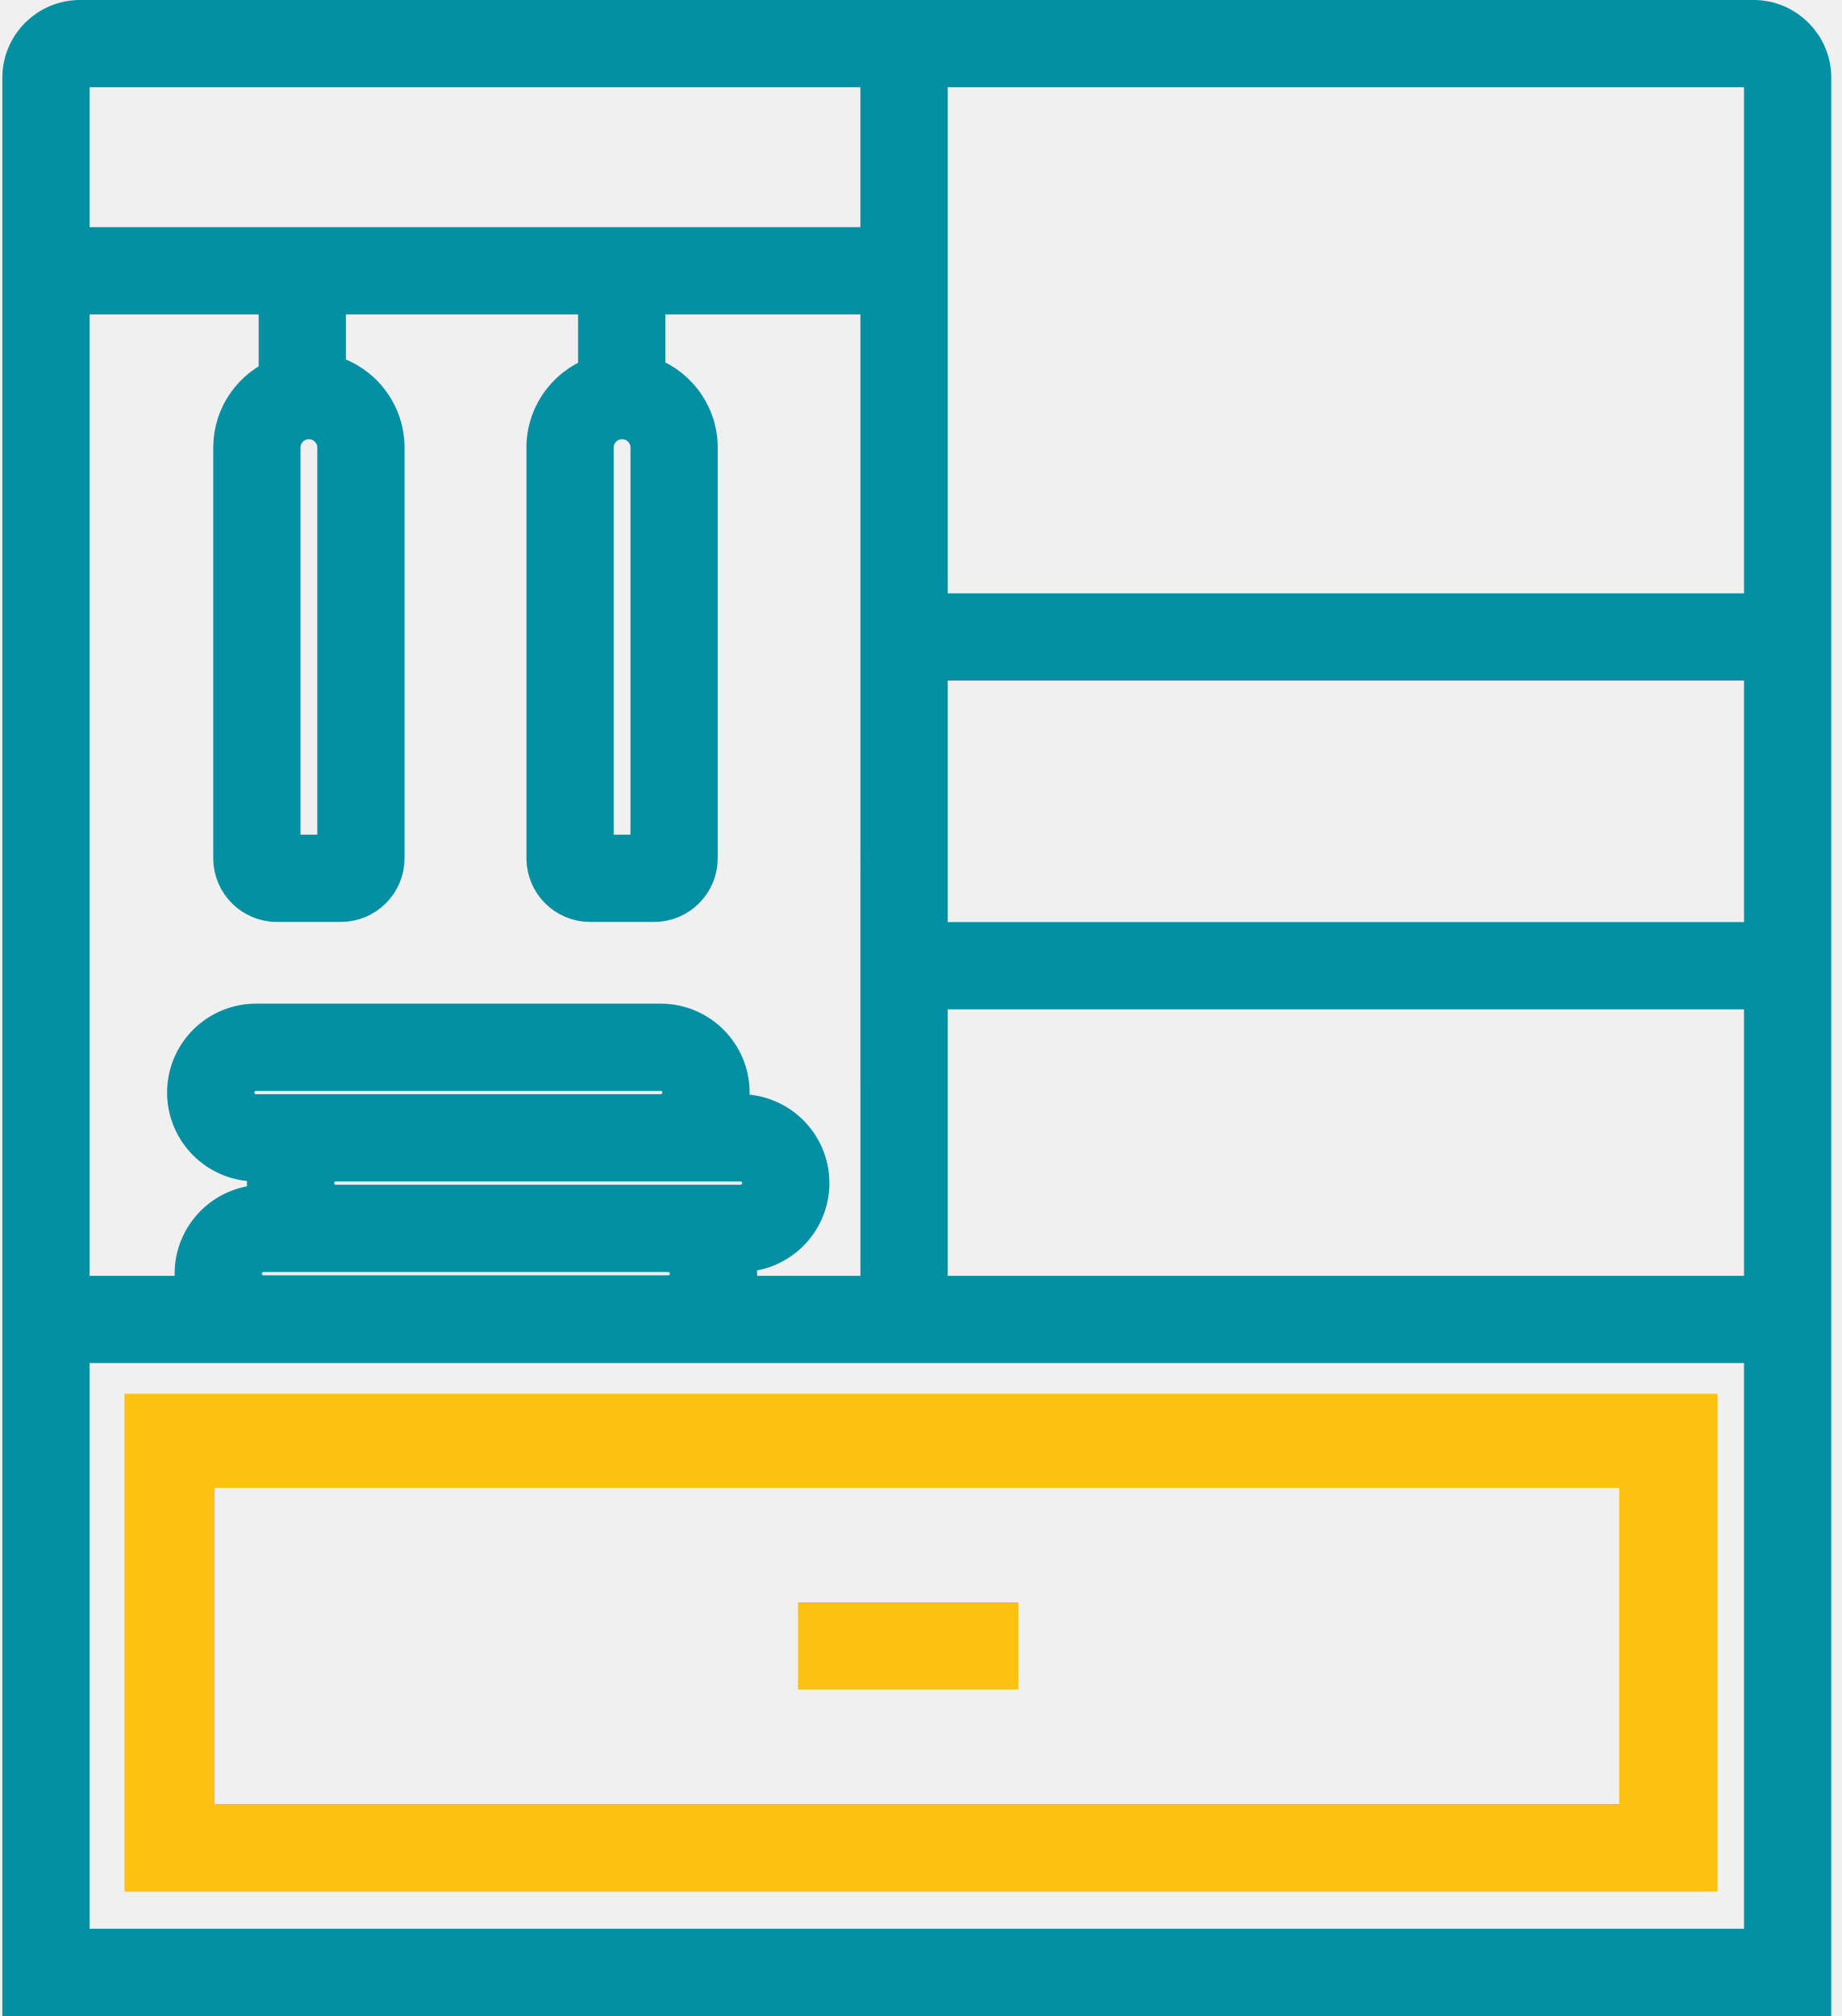
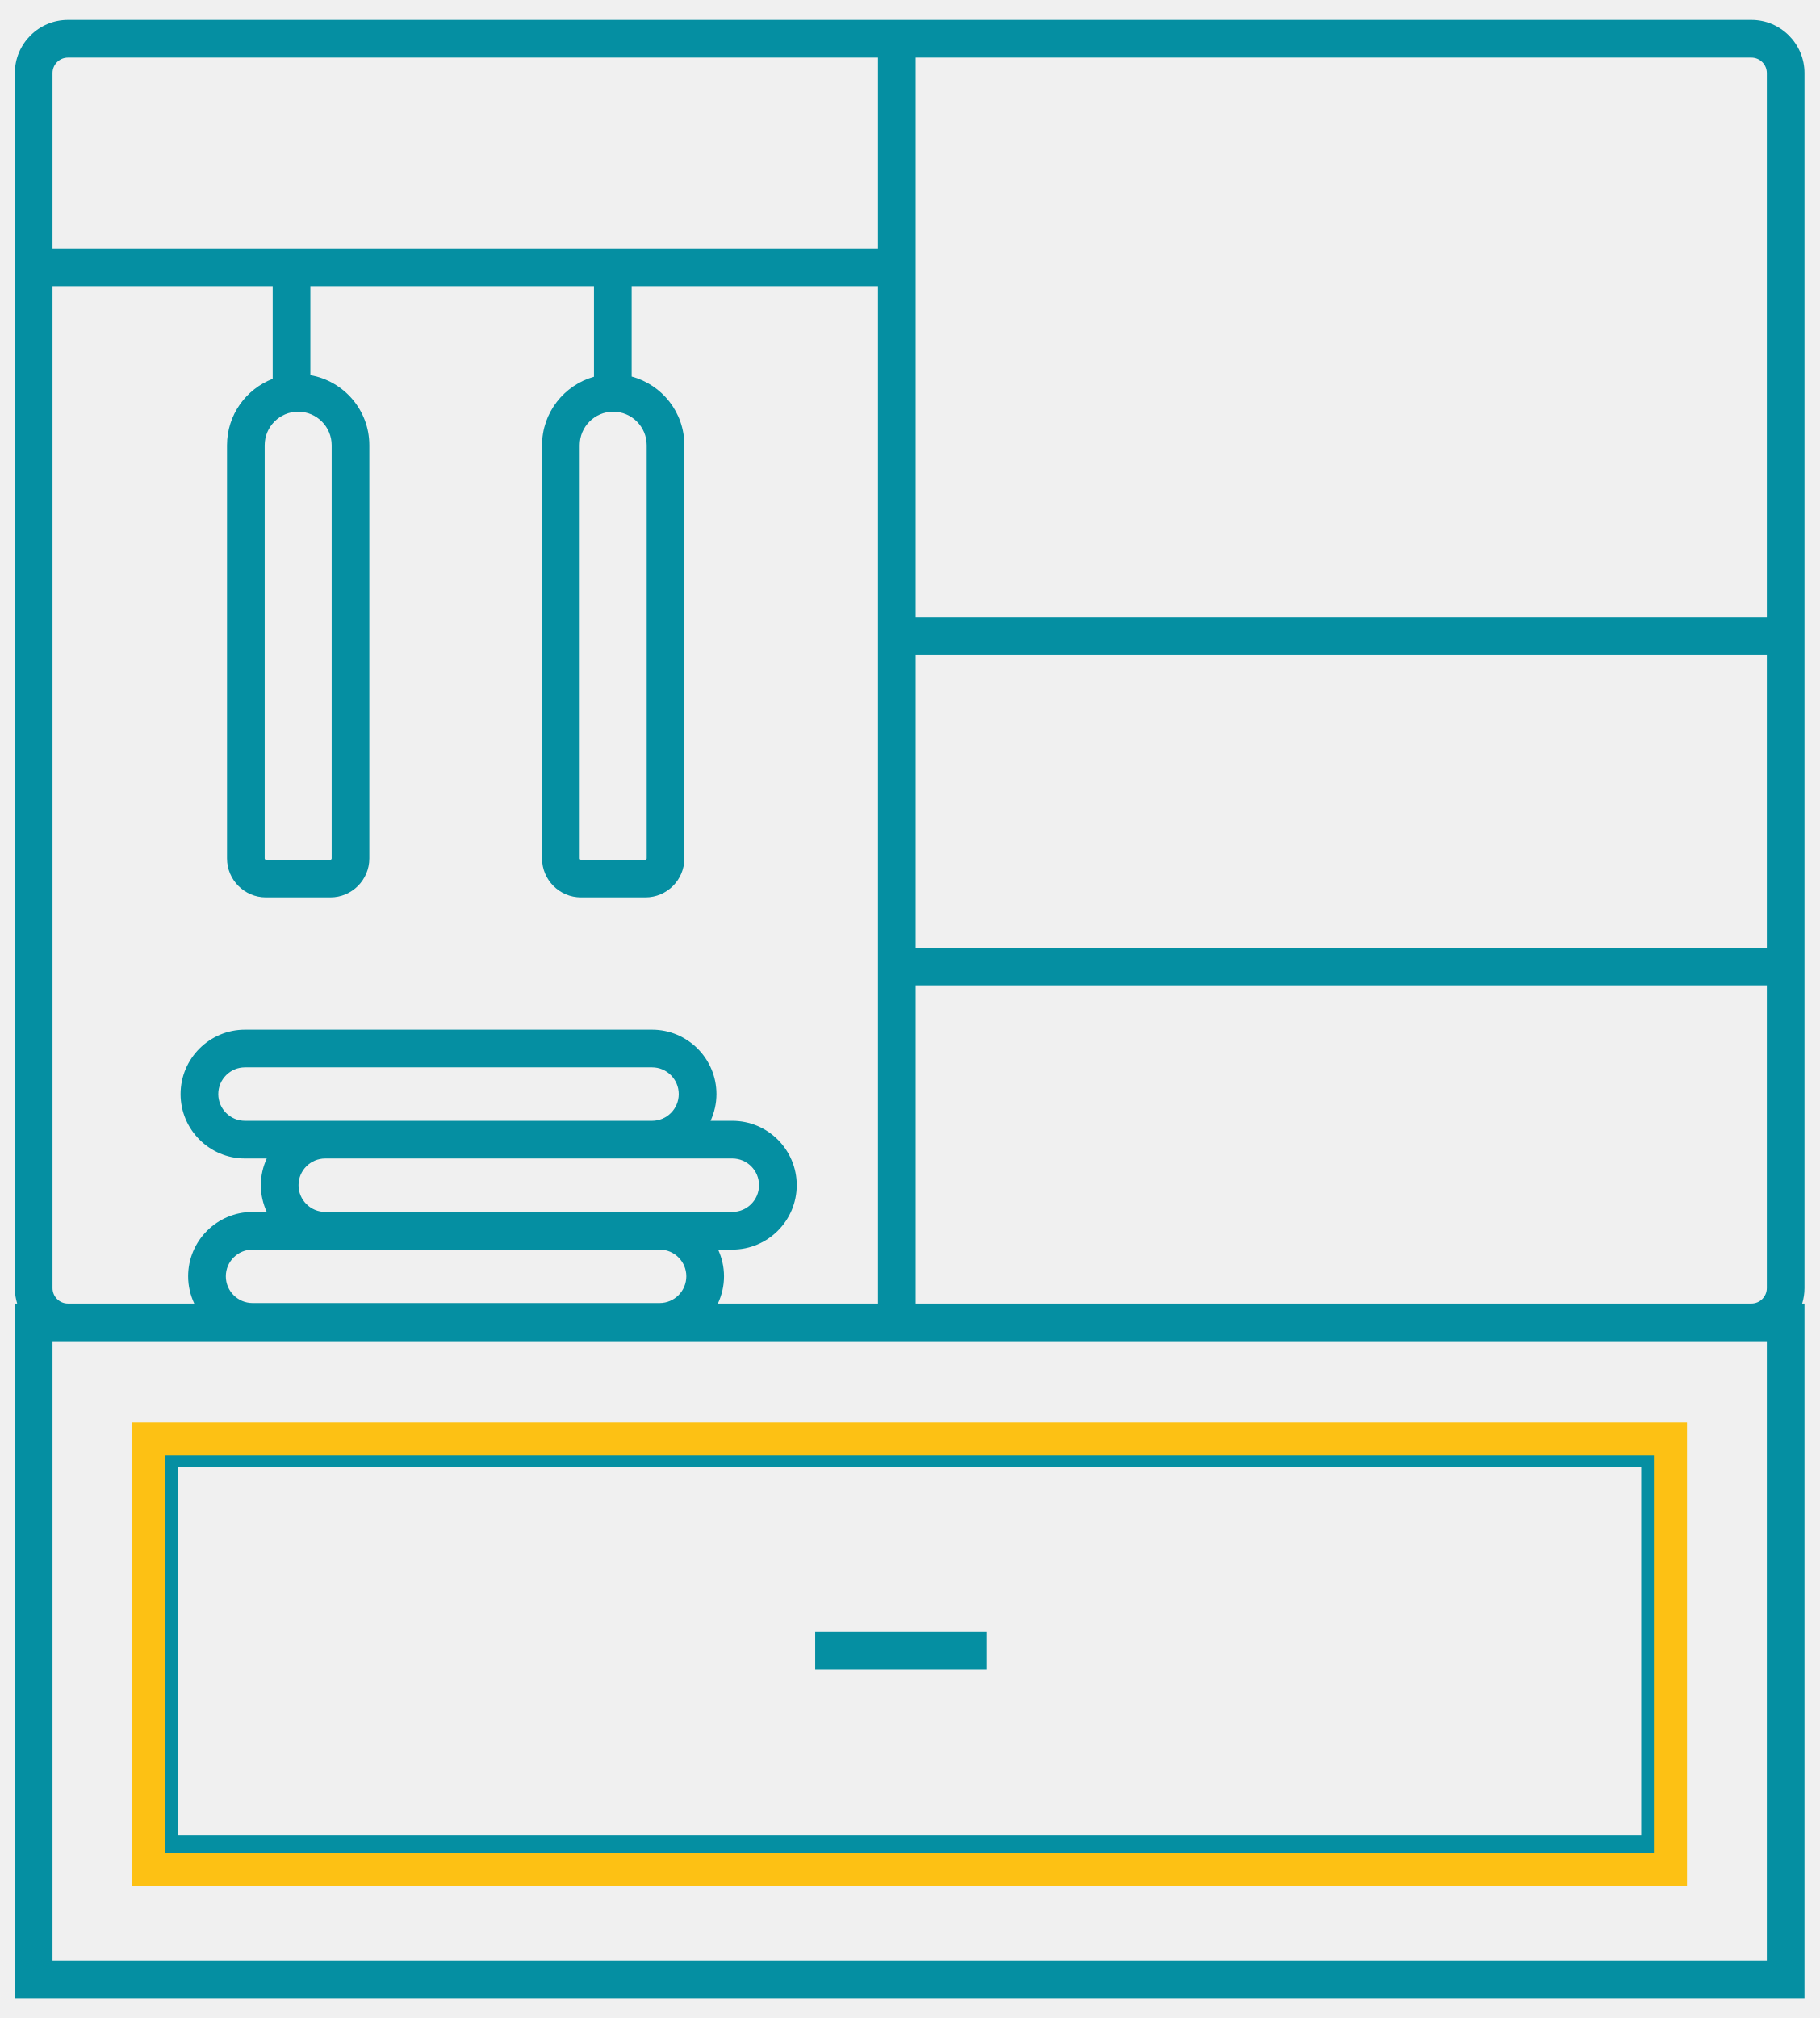
- <svg xmlns="http://www.w3.org/2000/svg" width="74" height="81" viewBox="0 0 74 81" fill="none">
-   <path d="M6.113 74.984H67.557V57.277H6.113V74.984ZM7.618 58.783H66.052V73.479H7.618V58.783Z" stroke="#FDC114" stroke-width="2" stroke-miterlimit="3.864" />
-   <path d="M70.447 1H3.216C2.046 1 1.094 1.952 1.094 3.123V51.644C1.094 51.858 1.126 52.066 1.186 52.261H1.094V80H72.57V52.261H72.478C72.537 52.066 72.57 51.858 72.57 51.644V39.553V24.84V3.123C72.57 1.952 71.618 1 70.447 1ZM2.599 3.123C2.599 2.782 2.876 2.505 3.216 2.505H35.566V10.126H2.599V3.123ZM12.409 16.647C13.147 16.647 13.747 17.247 13.747 17.984V34.485C13.747 34.514 13.723 34.537 13.694 34.537H11.124C11.095 34.537 11.072 34.514 11.072 34.485V17.984C11.072 17.247 11.671 16.647 12.409 16.647ZM2.599 11.631H11.391V15.334C10.326 15.744 9.567 16.776 9.567 17.984V34.485C9.567 35.343 10.265 36.042 11.124 36.042H13.694C14.553 36.042 15.252 35.343 15.252 34.485V17.984C15.252 16.583 14.232 15.419 12.896 15.187V11.631H24.224V15.25C23.028 15.586 22.149 16.683 22.149 17.984V34.485C22.149 35.343 22.847 36.042 23.706 36.042H26.276C27.135 36.042 27.834 35.343 27.834 34.485V17.984C27.834 16.672 26.939 15.568 25.729 15.242V11.631H35.567V24.84L35.566 39.553L35.567 52.261H29.172C29.327 51.931 29.417 51.563 29.417 51.174C29.417 50.793 29.331 50.432 29.182 50.107H29.749C31.167 50.107 32.321 48.953 32.321 47.535C32.321 46.117 31.167 44.963 29.749 44.963H28.88C29.029 44.638 29.115 44.278 29.115 43.897C29.115 42.479 27.961 41.325 26.543 41.325H10.284C8.866 41.325 7.713 42.479 7.713 43.897C7.713 45.315 8.866 46.468 10.284 46.468H11.154C11.004 46.794 10.919 47.154 10.919 47.535C10.919 47.916 11.004 48.276 11.154 48.602H10.586C9.168 48.602 8.015 49.756 8.015 51.174C8.015 51.563 8.104 51.931 8.259 52.261H3.216C2.876 52.261 2.599 51.984 2.599 51.644V11.631ZM24.991 16.647C25.729 16.647 26.329 17.247 26.329 17.984V34.485C26.329 34.514 26.305 34.537 26.276 34.537H23.706C23.677 34.537 23.653 34.514 23.653 34.485V17.984C23.653 17.247 24.253 16.647 24.991 16.647ZM26.845 48.602H13.491C12.902 48.602 12.424 48.123 12.424 47.535C12.424 46.947 12.902 46.469 13.491 46.469H26.543H29.749C30.337 46.469 30.816 46.947 30.816 47.535C30.816 48.123 30.337 48.602 29.749 48.602H26.845ZM27.912 51.174C27.912 51.762 27.433 52.24 26.845 52.24H10.587C9.998 52.24 9.52 51.762 9.52 51.174C9.52 50.586 9.998 50.107 10.587 50.107H13.491H26.845C27.433 50.107 27.912 50.586 27.912 51.174ZM10.284 44.963C9.696 44.963 9.218 44.485 9.218 43.897C9.218 43.309 9.696 42.83 10.284 42.83H26.543C27.131 42.83 27.61 43.309 27.61 43.897C27.61 44.485 27.131 44.963 26.543 44.963H13.491H10.284ZM71.065 78.495H2.599V53.766H3.216H70.447H71.065V78.495ZM71.065 51.644C71.065 51.984 70.788 52.261 70.447 52.261H37.071V39.553H71.065L71.065 51.644ZM71.065 38.048H37.071V26.344H71.065L71.065 38.048ZM71.065 24.84H37.071V2.505H70.447C70.788 2.505 71.065 2.782 71.065 3.123L71.065 24.84Z" stroke="#058FA2" stroke-width="2" stroke-miterlimit="3.864" />
-   <path d="M39.914 65.378H33.059V66.883H39.914V65.378Z" stroke="#FDC114" stroke-width="2" stroke-miterlimit="3.864" />
-   <rect x="6" y="57" width="62" height="18" stroke="#FDC114" stroke-width="2" />
+ <svg xmlns="http://www.w3.org/2000/svg" width="55" height="61" viewBox="0 0 55 61" fill="none">
+   <mask id="path-1-inside-1_14_30310" fill="white">
+     <path d="M4.246 56.604H50.756V43.201H4.246V56.604ZM5.385 44.341H49.617V55.465H5.385V44.341Z" />
+   </mask>
+   <path d="M4.246 56.604H1.246V59.604H4.246V56.604ZM50.756 56.604V59.604H53.756V56.604H50.756ZM50.756 43.201H53.756V40.201H50.756V43.201ZM4.246 43.201V40.201H1.246V43.201H4.246ZM5.385 44.341V41.341H2.385V44.341H5.385ZM49.617 44.341H52.617V41.341H49.617V44.341ZM49.617 55.465V58.465H52.617V55.465H49.617ZM5.385 55.465H2.385V58.465H5.385V55.465ZM4.246 56.604V59.604H50.756V56.604V53.604H4.246V56.604ZM50.756 56.604H53.756V43.201H50.756H47.756V56.604H50.756ZM50.756 43.201V40.201H4.246V43.201V46.201H50.756V43.201ZM4.246 43.201H1.246V56.604H4.246H7.246V43.201H4.246ZM5.385 44.341V47.34H49.617V44.341V41.341H5.385V44.341ZM49.617 44.341H46.617V55.465H49.617H52.617V44.341H49.617ZM49.617 55.465V52.465H5.385V55.465V58.465H49.617V55.465ZM5.385 55.465H8.385V44.341H5.385H2.385V55.465H5.385Z" fill="#058FA2" mask="url(#path-1-inside-1_14_30310)" />
+   <mask id="path-3-inside-2_14_30310" fill="white">
+     <path d="M52.946 0.602H2.056C1.17 0.602 0.449 1.323 0.449 2.208V38.936C0.449 39.099 0.474 39.256 0.519 39.404H0.449V60.4H54.553V39.404H54.483C54.528 39.255 54.553 39.099 54.553 38.936V29.784V18.647V2.208C54.553 1.323 53.832 0.602 52.946 0.602ZM1.588 2.208C1.588 1.95 1.798 1.741 2.056 1.741H26.543V7.509H1.588V2.208ZM9.014 12.445C9.573 12.445 10.027 12.899 10.027 13.458V25.948C10.027 25.97 10.009 25.988 9.987 25.988H8.041C8.02 25.988 8.002 25.97 8.002 25.948V13.458C8.002 12.899 8.456 12.445 9.014 12.445ZM1.588 8.648H8.244V11.451C7.437 11.762 6.863 12.543 6.863 13.458V25.948C6.863 26.598 7.391 27.127 8.041 27.127H9.987C10.637 27.127 11.166 26.598 11.166 25.948V13.458C11.166 12.397 10.394 11.516 9.383 11.34V8.648H17.957V11.388C17.053 11.642 16.387 12.473 16.387 13.458V25.948C16.387 26.598 16.916 27.127 17.565 27.127H19.511C20.161 27.127 20.69 26.598 20.69 25.948V13.458C20.69 12.465 20.013 11.629 19.096 11.382V8.648H26.543V18.647L26.543 29.784L26.543 39.404H21.703C21.82 39.153 21.888 38.875 21.888 38.58C21.888 38.292 21.823 38.019 21.71 37.773H22.14C23.213 37.773 24.087 36.9 24.087 35.826C24.087 34.753 23.213 33.88 22.14 33.88H21.482C21.595 33.633 21.66 33.36 21.66 33.072C21.66 31.999 20.786 31.125 19.713 31.125H7.406C6.333 31.125 5.459 31.999 5.459 33.072C5.459 34.145 6.333 35.019 7.406 35.019H8.064C7.951 35.265 7.886 35.538 7.886 35.826C7.886 36.114 7.951 36.387 8.064 36.634H7.635C6.561 36.634 5.688 37.507 5.688 38.58C5.688 38.875 5.756 39.153 5.873 39.404H2.056C1.798 39.404 1.588 39.194 1.588 38.936V8.648ZM18.538 12.445C19.096 12.445 19.551 12.899 19.551 13.458V25.948C19.551 25.97 19.533 25.988 19.511 25.988H17.565C17.543 25.988 17.526 25.97 17.526 25.948V13.458C17.526 12.899 17.98 12.445 18.538 12.445ZM19.941 36.634H9.833C9.388 36.634 9.025 36.272 9.025 35.826C9.025 35.381 9.388 35.019 9.833 35.019H19.713H22.14C22.585 35.019 22.947 35.381 22.947 35.826C22.947 36.272 22.585 36.634 22.14 36.634H19.941ZM20.749 38.58C20.749 39.026 20.387 39.388 19.942 39.388H7.635C7.189 39.388 6.827 39.026 6.827 38.58C6.827 38.135 7.19 37.773 7.635 37.773H9.833H19.942C20.387 37.773 20.749 38.135 20.749 38.58ZM7.406 33.88C6.961 33.88 6.599 33.517 6.599 33.072C6.599 32.627 6.961 32.264 7.406 32.264H19.713C20.158 32.264 20.52 32.627 20.52 33.072C20.52 33.517 20.158 33.88 19.713 33.88H9.833H7.406ZM53.414 59.261H1.588V40.543H2.056H52.946H53.414V59.261ZM53.414 38.936C53.414 39.194 53.204 39.404 52.946 39.404H27.682V29.784H53.414L53.414 38.936ZM53.414 28.645H27.682V19.786H53.414L53.414 28.645ZM53.414 18.647H27.682V1.741H52.946C53.204 1.741 53.414 1.95 53.414 2.208L53.414 18.647Z" />
+   </mask>
+   <path d="M52.946 0.602H2.056C1.17 0.602 0.449 1.323 0.449 2.208V38.936C0.449 39.099 0.474 39.256 0.519 39.404H0.449V60.4H54.553V39.404H54.483C54.528 39.255 54.553 39.099 54.553 38.936V29.784V18.647V2.208C54.553 1.323 53.832 0.602 52.946 0.602ZM1.588 2.208C1.588 1.95 1.798 1.741 2.056 1.741H26.543V7.509H1.588V2.208ZM9.014 12.445C9.573 12.445 10.027 12.899 10.027 13.458V25.948C10.027 25.97 10.009 25.988 9.987 25.988H8.041C8.02 25.988 8.002 25.97 8.002 25.948V13.458C8.002 12.899 8.456 12.445 9.014 12.445ZM1.588 8.648H8.244V11.451C7.437 11.762 6.863 12.543 6.863 13.458V25.948C6.863 26.598 7.391 27.127 8.041 27.127H9.987C10.637 27.127 11.166 26.598 11.166 25.948V13.458C11.166 12.397 10.394 11.516 9.383 11.34V8.648H17.957V11.388C17.053 11.642 16.387 12.473 16.387 13.458V25.948C16.387 26.598 16.916 27.127 17.565 27.127H19.511C20.161 27.127 20.69 26.598 20.69 25.948V13.458C20.69 12.465 20.013 11.629 19.096 11.382V8.648H26.543V18.647L26.543 29.784L26.543 39.404H21.703C21.82 39.153 21.888 38.875 21.888 38.58C21.888 38.292 21.823 38.019 21.71 37.773H22.14C23.213 37.773 24.087 36.9 24.087 35.826C24.087 34.753 23.213 33.88 22.14 33.88H21.482C21.595 33.633 21.66 33.36 21.66 33.072C21.66 31.999 20.786 31.125 19.713 31.125H7.406C6.333 31.125 5.459 31.999 5.459 33.072C5.459 34.145 6.333 35.019 7.406 35.019H8.064C7.951 35.265 7.886 35.538 7.886 35.826C7.886 36.114 7.951 36.387 8.064 36.634H7.635C6.561 36.634 5.688 37.507 5.688 38.58C5.688 38.875 5.756 39.153 5.873 39.404H2.056C1.798 39.404 1.588 39.194 1.588 38.936V8.648ZM18.538 12.445C19.096 12.445 19.551 12.899 19.551 13.458V25.948C19.551 25.97 19.533 25.988 19.511 25.988H17.565C17.543 25.988 17.526 25.97 17.526 25.948V13.458C17.526 12.899 17.98 12.445 18.538 12.445ZM19.941 36.634H9.833C9.388 36.634 9.025 36.272 9.025 35.826C9.025 35.381 9.388 35.019 9.833 35.019H19.713H22.14C22.585 35.019 22.947 35.381 22.947 35.826C22.947 36.272 22.585 36.634 22.14 36.634H19.941ZM20.749 38.58C20.749 39.026 20.387 39.388 19.942 39.388H7.635C7.189 39.388 6.827 39.026 6.827 38.58C6.827 38.135 7.19 37.773 7.635 37.773H9.833H19.942C20.387 37.773 20.749 38.135 20.749 38.58ZM7.406 33.88C6.961 33.88 6.599 33.517 6.599 33.072C6.599 32.627 6.961 32.264 7.406 32.264H19.713C20.158 32.264 20.52 32.627 20.52 33.072C20.52 33.517 20.158 33.88 19.713 33.88H9.833H7.406ZM53.414 59.261H1.588V40.543H2.056H52.946H53.414V59.261ZM53.414 38.936C53.414 39.194 53.204 39.404 52.946 39.404H27.682V29.784H53.414L53.414 38.936ZM53.414 28.645H27.682V19.786H53.414L53.414 28.645ZM53.414 18.647H27.682V1.741H52.946C53.204 1.741 53.414 1.95 53.414 2.208L53.414 18.647Z" stroke="#058FA2" stroke-width="6" stroke-miterlimit="3.864" mask="url(#path-3-inside-2_14_30310)" />
+   <mask id="path-4-inside-3_14_30310" fill="white">
+     <path d="M29.834 49.332H24.645V50.471H29.834V49.332Z" />
+   </mask>
+   <path d="M24.645 49.332V46.332H21.645V49.332H24.645ZM29.834 49.332H32.834V46.332H29.834V49.332ZM29.834 50.471V53.471H32.834V50.471H29.834ZM24.645 50.471H21.645V53.471H24.645V50.471ZM24.645 49.332V52.332H29.834V49.332V46.332H24.645V49.332ZM29.834 49.332H26.834V50.471H29.834H32.834V49.332H29.834ZM29.834 50.471V47.471H24.645V50.471V53.471H29.834V50.471ZM24.645 50.471H27.645V49.332H24.645H21.645V50.471H24.645Z" fill="#058FA2" mask="url(#path-4-inside-3_14_30310)" />
+   <rect x="4.5" y="43.5" width="46" height="13" stroke="#FDC114" />
</svg>
